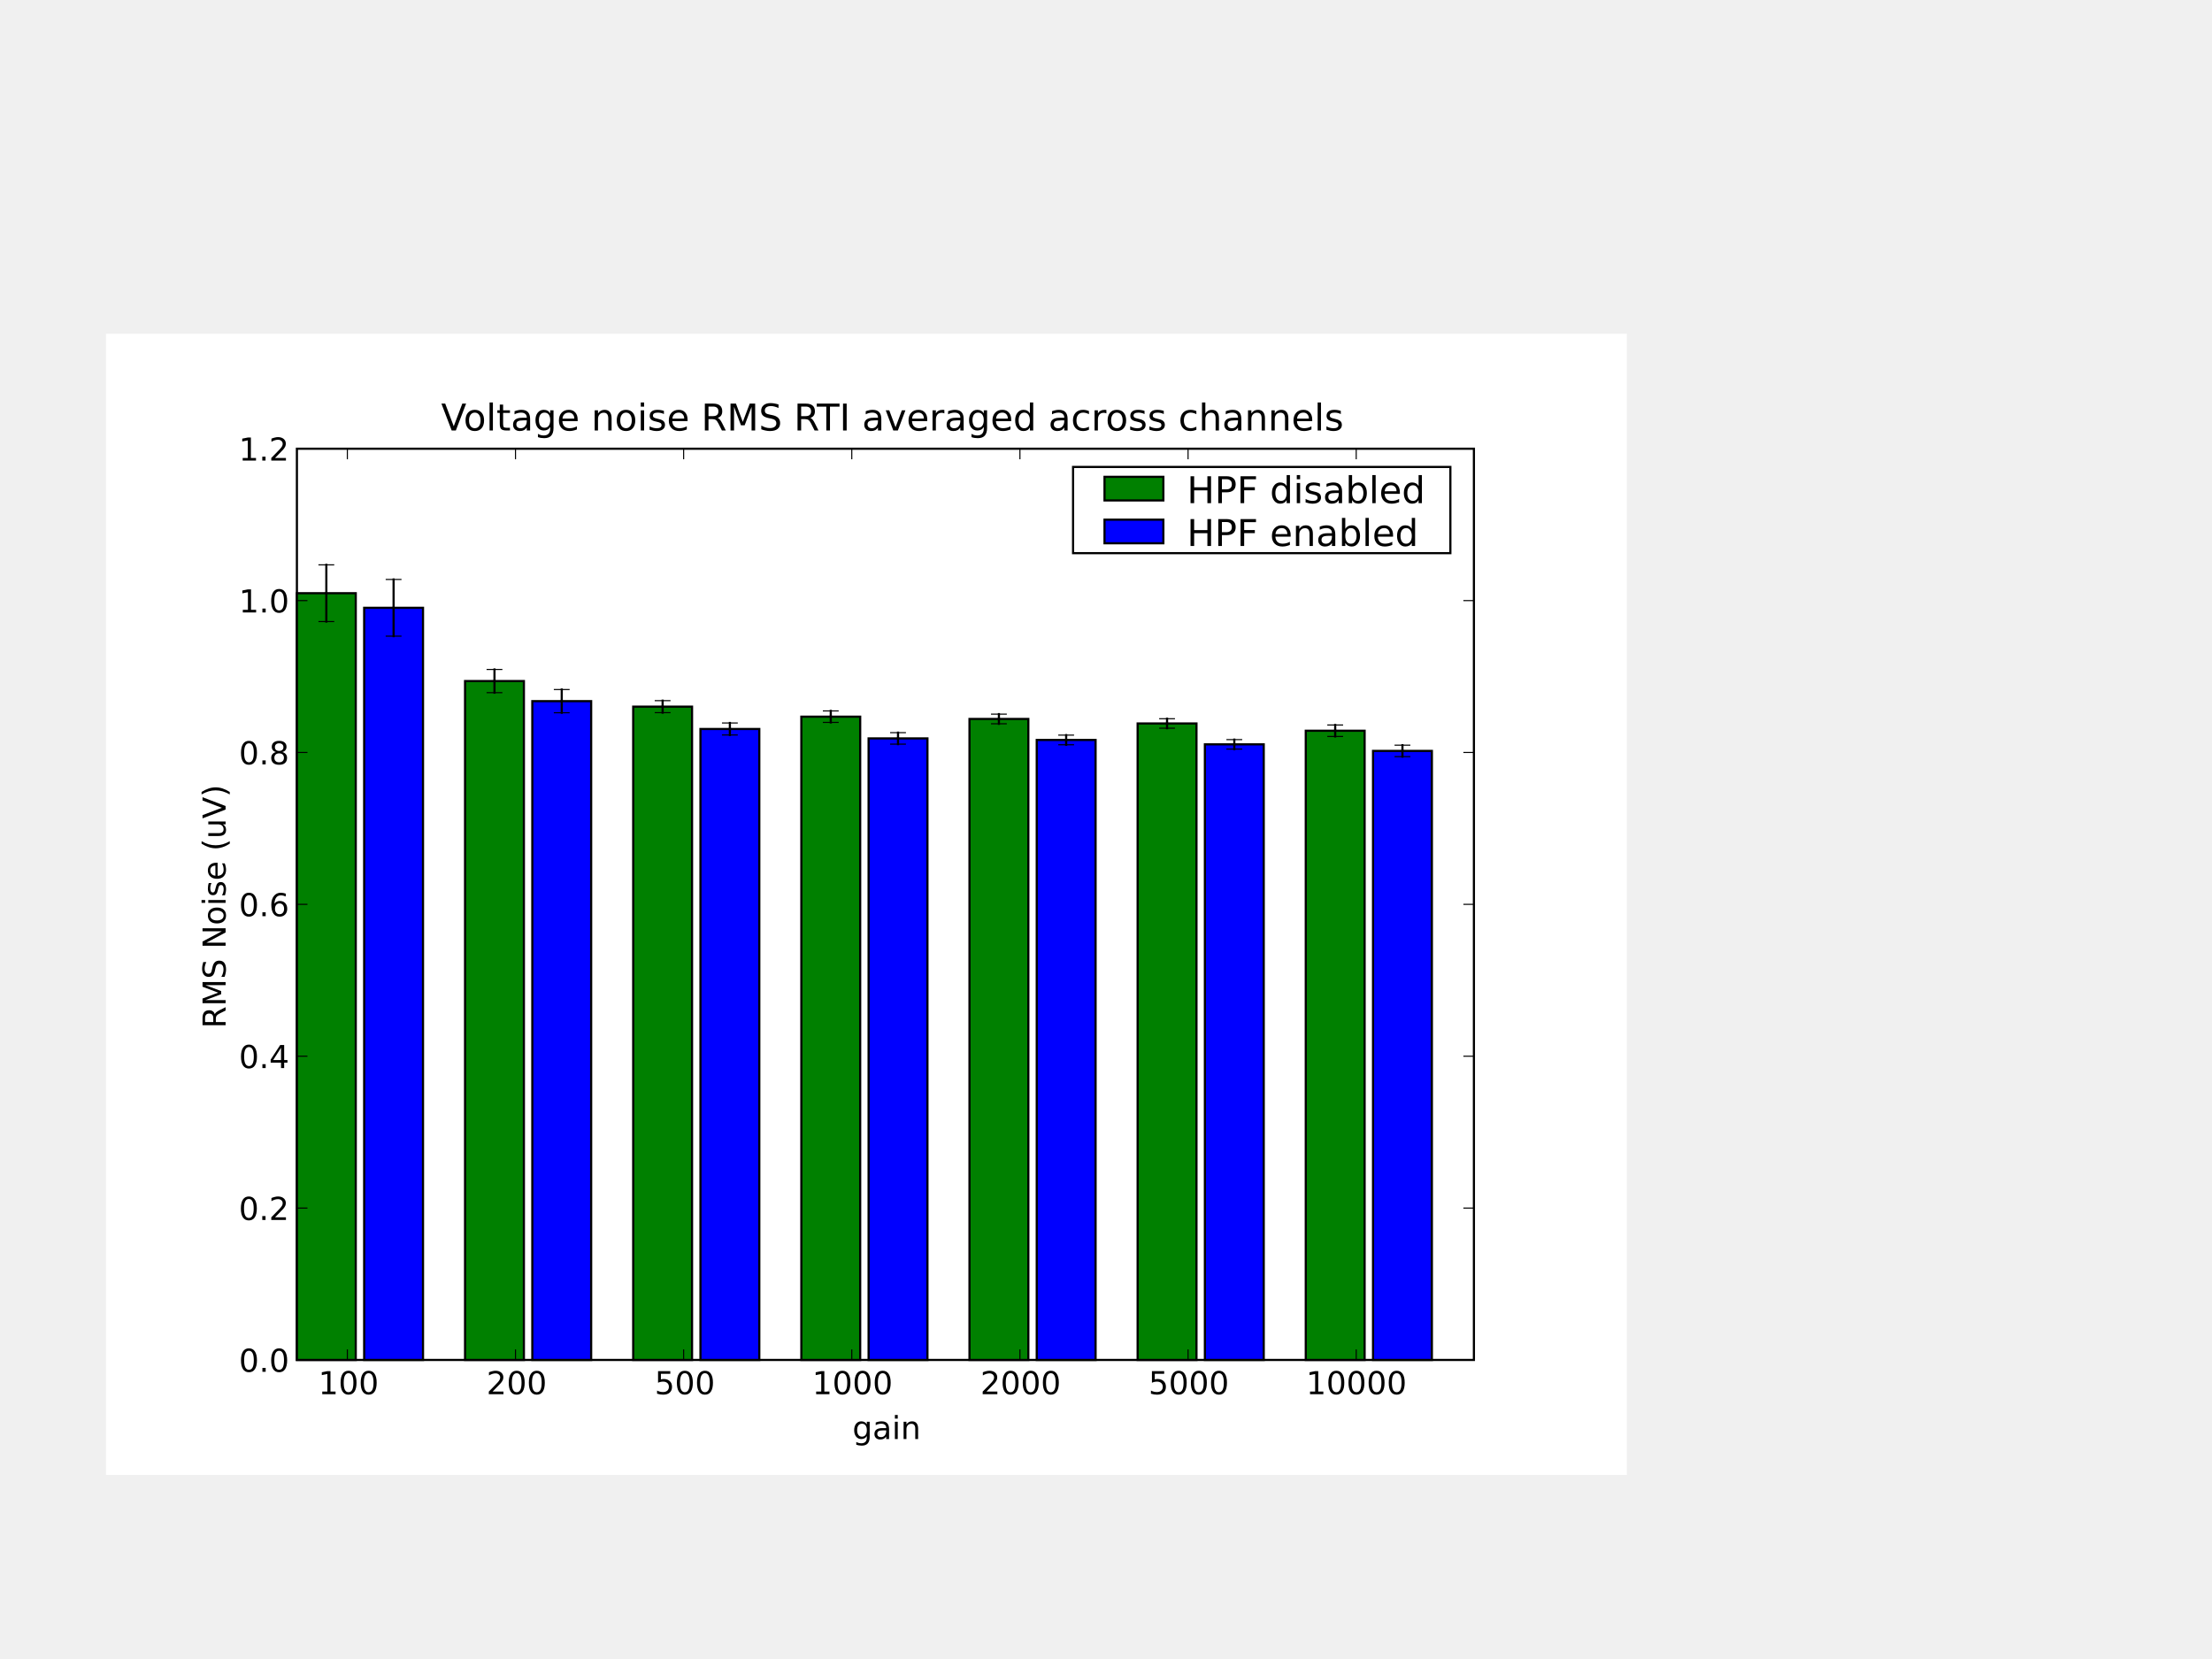
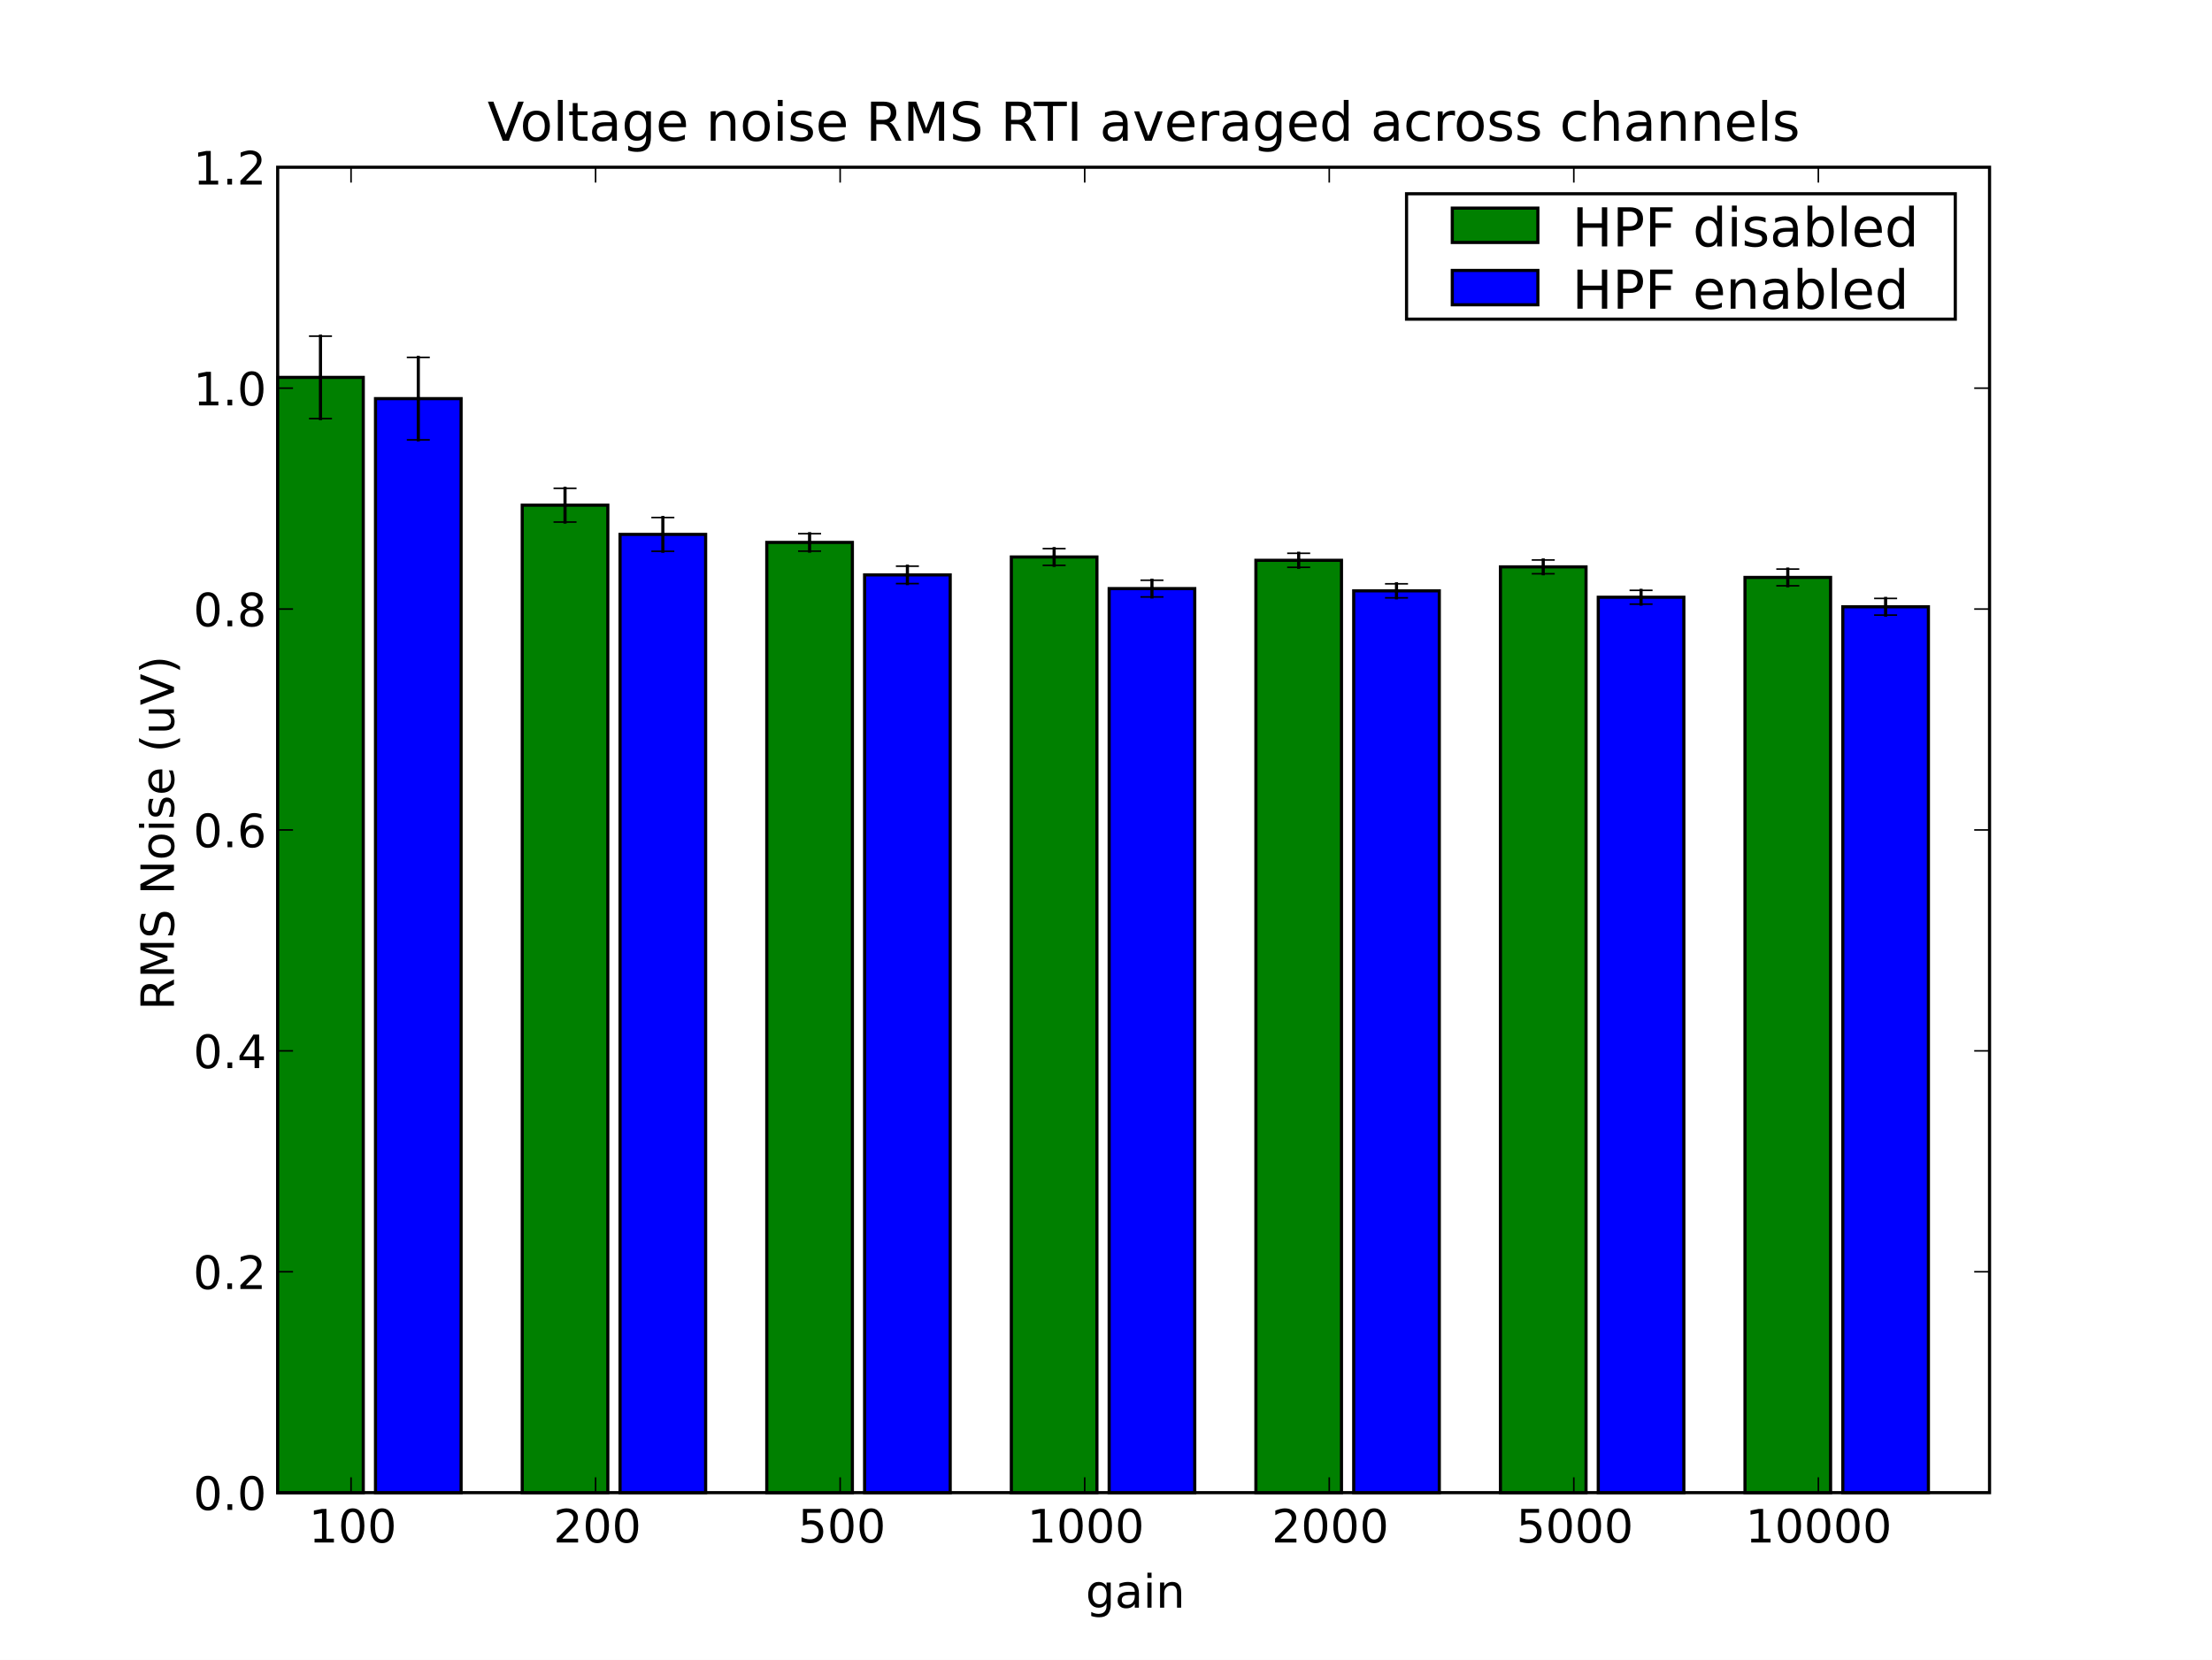
- <svg xmlns="http://www.w3.org/2000/svg" width="1024" height="768" id="svg2" version="1.0">
+ <svg xmlns="http://www.w3.org/2000/svg" width="704.059" height="528.294" id="svg2" version="1.0">
  <defs id="defs4">
    </defs>
-   <g id="layer2" style="display:inline" />
-   <g id="layer1" style="display:inline">
+   <g id="layer2" style="display:inline" transform="translate(-49.06609,-154.4976)" />
+   <g id="layer1" style="display:inline" transform="translate(-49.06609,-154.4976)">
    <g id="g2892">
-       <path style="font-size:200px;font-style:normal;font-variant:normal;font-weight:bold;font-stretch:normal;text-align:start;line-height:125%;writing-mode:lr-tb;text-anchor:start;opacity:0.091;fill:white;fill-opacity:1;stroke:none;stroke-width:1px;stroke-linecap:butt;stroke-linejoin:miter;stroke-opacity:1;font-family:Bitstream Vera Sans" d="" id="text2944" />
+       <path style="font-size:200px;font-style:normal;font-variant:normal;font-weight:bold;font-stretch:normal;text-align:start;line-height:125%;writing-mode:lr-tb;text-anchor:start;opacity:0.091;fill:#ffffff;fill-opacity:1;stroke:none;font-family:Bitstream Vera Sans" d="" id="text2944" />
    </g>
    <g id="figure1" transform="matrix(1.220588,0,0,1.220588,49.56609,154.9976)">
-       <polygon id="polygon1888" points="0,432 0,0 576,0 576,432 0,432 " style="opacity:1;fill:white;stroke:white;stroke-width:0.819;stroke-linecap:square;stroke-linejoin:miter" />
+       <polygon id="polygon1888" points="576,432 0,432 0,432 0,0 576,0 " style="fill:#ffffff;stroke:#ffffff;stroke-width:0.819;stroke-linecap:square;stroke-linejoin:miter" />
      <g id="axes1">
-         <polygon id="polygon1891" points="72,388.8 72,43.2 518.4,43.2 518.4,388.8 72,388.8 " style="opacity:1;fill:white;stroke:black;stroke-width:0.819;stroke-linecap:square;stroke-linejoin:miter" />
+         <polygon id="polygon1891" points="518.4,388.8 72,388.8 72,388.8 72,43.2 518.4,43.2 " style="fill:#ffffff;stroke:#000000;stroke-width:0.819;stroke-linecap:square;stroke-linejoin:miter" />
        <defs id="defs1893">
          <clipPath id="789695421804425603">
-             <rect id="rect1896" style="fill:none;stroke:gray" height="345.6" width="446.4" y="43.2" x="72" />
+             <rect id="rect1896" style="fill:none;stroke:#808080" height="345.6" width="446.4" y="43.2" x="72" />
          </clipPath>
        </defs>
-         <polygon id="polygon1898" points="72,388.8 72,97.995 94.32,97.995 94.32,388.8 72,388.8 " style="opacity:1;fill:green;stroke:black;stroke-width:0.819;stroke-linecap:square;stroke-linejoin:miter" />
-         <polygon id="polygon1900" points="135.771,388.8 135.771,131.316 158.091,131.316 158.091,388.8 135.771,388.8 " style="opacity:1;fill:green;stroke:black;stroke-width:0.819;stroke-linecap:square;stroke-linejoin:miter" />
-         <polygon id="polygon1902" points="199.543,388.8 199.543,141.024 221.863,141.024 221.863,388.8 199.543,388.8 " style="opacity:1;fill:green;stroke:black;stroke-width:0.819;stroke-linecap:square;stroke-linejoin:miter" />
-         <polygon id="polygon1904" points="263.314,388.8 263.314,144.822 285.634,144.822 285.634,388.8 263.314,388.8 " style="opacity:1;fill:green;stroke:black;stroke-width:0.819;stroke-linecap:square;stroke-linejoin:miter" />
-         <polygon id="polygon1906" points="327.086,388.8 327.086,145.689 349.406,145.689 349.406,388.8 327.086,388.8 " style="opacity:1;fill:green;stroke:black;stroke-width:0.819;stroke-linecap:square;stroke-linejoin:miter" />
-         <polygon id="polygon1908" points="390.857,388.8 390.857,147.401 413.177,147.401 413.177,388.8 390.857,388.8 " style="opacity:1;fill:green;stroke:black;stroke-width:0.819;stroke-linecap:square;stroke-linejoin:miter" />
-         <polygon id="polygon1910" points="454.629,388.8 454.629,150.156 476.949,150.156 476.949,388.8 454.629,388.8 " style="opacity:1;fill:green;stroke:black;stroke-width:0.819;stroke-linecap:square;stroke-linejoin:miter" />
-         <polygon id="polygon1912" points="97.509,388.8 97.509,103.532 119.829,103.532 119.829,388.8 97.509,388.8 " style="opacity:1;fill:blue;stroke:black;stroke-width:0.819;stroke-linecap:square;stroke-linejoin:miter" />
-         <polygon id="polygon1914" points="161.28,388.8 161.28,138.933 183.6,138.933 183.6,388.8 161.28,388.8 " style="opacity:1;fill:blue;stroke:black;stroke-width:0.819;stroke-linecap:square;stroke-linejoin:miter" />
-         <polygon id="polygon1916" points="225.051,388.8 225.051,149.493 247.371,149.493 247.371,388.8 225.051,388.8 " style="opacity:1;fill:blue;stroke:black;stroke-width:0.819;stroke-linecap:square;stroke-linejoin:miter" />
-         <polygon id="polygon1918" points="288.823,388.8 288.823,153.064 311.143,153.064 311.143,388.8 288.823,388.8 " style="opacity:1;fill:blue;stroke:black;stroke-width:0.819;stroke-linecap:square;stroke-linejoin:miter" />
-         <polygon id="polygon1920" points="352.594,388.8 352.594,153.651 374.914,153.651 374.914,388.8 352.594,388.8 " style="opacity:1;fill:blue;stroke:black;stroke-width:0.819;stroke-linecap:square;stroke-linejoin:miter" />
-         <polygon id="polygon1922" points="416.366,388.8 416.366,155.321 438.686,155.321 438.686,388.8 416.366,388.8 " style="opacity:1;fill:blue;stroke:black;stroke-width:0.819;stroke-linecap:square;stroke-linejoin:miter" />
-         <polygon id="polygon1924" points="480.137,388.8 480.137,157.806 502.457,157.806 502.457,388.8 480.137,388.8 " style="opacity:1;fill:blue;stroke:black;stroke-width:0.819;stroke-linecap:square;stroke-linejoin:miter" />
-         <path id="path1926" d="M 83.16,97.995 L 83.16,87.244" style="opacity:1;fill:none;stroke:black;stroke-width:0.819;stroke-linecap:square;stroke-linejoin:miter" />
-         <path id="path1928" d="M 146.931,131.316 L 146.931,126.916" style="opacity:1;fill:none;stroke:black;stroke-width:0.819;stroke-linecap:square;stroke-linejoin:miter" />
-         <path id="path1930" d="M 210.703,141.024 L 210.703,138.749" style="opacity:1;fill:none;stroke:black;stroke-width:0.819;stroke-linecap:square;stroke-linejoin:miter" />
-         <path id="path1932" d="M 274.474,144.822 L 274.474,142.644" style="opacity:1;fill:none;stroke:black;stroke-width:0.819;stroke-linecap:square;stroke-linejoin:miter" />
-         <path id="path1934" d="M 338.246,145.689 L 338.246,143.86" style="opacity:1;fill:none;stroke:black;stroke-width:0.819;stroke-linecap:square;stroke-linejoin:miter" />
-         <path id="path1936" d="M 402.017,147.401 L 402.017,145.605" style="opacity:1;fill:none;stroke:black;stroke-width:0.819;stroke-linecap:square;stroke-linejoin:miter" />
-         <path id="path1938" d="M 465.789,150.156 L 465.789,147.981" style="opacity:1;fill:none;stroke:black;stroke-width:0.819;stroke-linecap:square;stroke-linejoin:miter" />
-         <path id="path1940" d="M 83.16,97.995 L 83.16,108.747" style="opacity:1;fill:none;stroke:black;stroke-width:0.819;stroke-linecap:square;stroke-linejoin:miter" />
-         <path id="path1942" d="M 146.931,131.316 L 146.931,135.716" style="opacity:1;fill:none;stroke:black;stroke-width:0.819;stroke-linecap:square;stroke-linejoin:miter" />
-         <path id="path1944" d="M 210.703,141.024 L 210.703,143.299" style="opacity:1;fill:none;stroke:black;stroke-width:0.819;stroke-linecap:square;stroke-linejoin:miter" />
-         <path id="path1946" d="M 274.474,144.822 L 274.474,147.001" style="opacity:1;fill:none;stroke:black;stroke-width:0.819;stroke-linecap:square;stroke-linejoin:miter" />
-         <path id="path1948" d="M 338.246,145.689 L 338.246,147.519" style="opacity:1;fill:none;stroke:black;stroke-width:0.819;stroke-linecap:square;stroke-linejoin:miter" />
-         <path id="path1950" d="M 402.017,147.401 L 402.017,149.198" style="opacity:1;fill:none;stroke:black;stroke-width:0.819;stroke-linecap:square;stroke-linejoin:miter" />
-         <path id="path1952" d="M 465.789,150.156 L 465.789,152.33" style="opacity:1;fill:none;stroke:black;stroke-width:0.819;stroke-linecap:square;stroke-linejoin:miter" />
-         <path id="path1954" d="M 80.16,108.747 L 86.16,108.747" style="opacity:1;fill:none;stroke:black;stroke-width:0.41;stroke-linecap:butt;stroke-linejoin:miter" />
-         <path id="path1956" d="M 143.931,135.716 L 149.931,135.716" style="opacity:1;fill:none;stroke:black;stroke-width:0.41;stroke-linecap:butt;stroke-linejoin:miter" />
-         <path id="path1958" d="M 207.703,143.299 L 213.703,143.299" style="opacity:1;fill:none;stroke:black;stroke-width:0.41;stroke-linecap:butt;stroke-linejoin:miter" />
-         <path id="path1960" d="M 271.474,147.001 L 277.474,147.001" style="opacity:1;fill:none;stroke:black;stroke-width:0.41;stroke-linecap:butt;stroke-linejoin:miter" />
-         <path id="path1962" d="M 335.246,147.519 L 341.246,147.519" style="opacity:1;fill:none;stroke:black;stroke-width:0.41;stroke-linecap:butt;stroke-linejoin:miter" />
-         <path id="path1964" d="M 399.017,149.198 L 405.017,149.198" style="opacity:1;fill:none;stroke:black;stroke-width:0.41;stroke-linecap:butt;stroke-linejoin:miter" />
-         <path id="path1966" d="M 462.789,152.33 L 468.789,152.33" style="opacity:1;fill:none;stroke:black;stroke-width:0.41;stroke-linecap:butt;stroke-linejoin:miter" />
-         <path id="path1968" d="M 80.16,87.244 L 86.16,87.244" style="opacity:1;fill:none;stroke:black;stroke-width:0.41;stroke-linecap:butt;stroke-linejoin:miter" />
-         <path id="path1970" d="M 143.931,126.916 L 149.931,126.916" style="opacity:1;fill:none;stroke:black;stroke-width:0.41;stroke-linecap:butt;stroke-linejoin:miter" />
-         <path id="path1972" d="M 207.703,138.749 L 213.703,138.749" style="opacity:1;fill:none;stroke:black;stroke-width:0.41;stroke-linecap:butt;stroke-linejoin:miter" />
-         <path id="path1974" d="M 271.474,142.644 L 277.474,142.644" style="opacity:1;fill:none;stroke:black;stroke-width:0.41;stroke-linecap:butt;stroke-linejoin:miter" />
-         <path id="path1976" d="M 335.246,143.86 L 341.246,143.86" style="opacity:1;fill:none;stroke:black;stroke-width:0.41;stroke-linecap:butt;stroke-linejoin:miter" />
-         <path id="path1978" d="M 399.017,145.605 L 405.017,145.605" style="opacity:1;fill:none;stroke:black;stroke-width:0.41;stroke-linecap:butt;stroke-linejoin:miter" />
-         <path id="path1980" d="M 462.789,147.981 L 468.789,147.981" style="opacity:1;fill:none;stroke:black;stroke-width:0.41;stroke-linecap:butt;stroke-linejoin:miter" />
-         <path id="path1982" d="M 108.669,103.532 L 108.669,92.781" style="opacity:1;fill:none;stroke:black;stroke-width:0.819;stroke-linecap:square;stroke-linejoin:miter" />
-         <path id="path1984" d="M 172.44,138.933 L 172.44,134.533" style="opacity:1;fill:none;stroke:black;stroke-width:0.819;stroke-linecap:square;stroke-linejoin:miter" />
-         <path id="path1986" d="M 236.211,149.493 L 236.211,147.218" style="opacity:1;fill:none;stroke:black;stroke-width:0.819;stroke-linecap:square;stroke-linejoin:miter" />
-         <path id="path1988" d="M 299.983,153.064 L 299.983,150.886" style="opacity:1;fill:none;stroke:black;stroke-width:0.819;stroke-linecap:square;stroke-linejoin:miter" />
-         <path id="path1990" d="M 363.754,153.651 L 363.754,151.821" style="opacity:1;fill:none;stroke:black;stroke-width:0.819;stroke-linecap:square;stroke-linejoin:miter" />
-         <path id="path1992" d="M 427.526,155.321 L 427.526,153.524" style="opacity:1;fill:none;stroke:black;stroke-width:0.819;stroke-linecap:square;stroke-linejoin:miter" />
-         <path id="path1994" d="M 491.297,157.806 L 491.297,155.631" style="opacity:1;fill:none;stroke:black;stroke-width:0.819;stroke-linecap:square;stroke-linejoin:miter" />
-         <path id="path1996" d="M 108.669,103.532 L 108.669,114.283" style="opacity:1;fill:none;stroke:black;stroke-width:0.819;stroke-linecap:square;stroke-linejoin:miter" />
-         <path id="path1998" d="M 172.44,138.933 L 172.44,143.333" style="opacity:1;fill:none;stroke:black;stroke-width:0.819;stroke-linecap:square;stroke-linejoin:miter" />
-         <path id="path2000" d="M 236.211,149.493 L 236.211,151.769" style="opacity:1;fill:none;stroke:black;stroke-width:0.819;stroke-linecap:square;stroke-linejoin:miter" />
-         <path id="path2002" d="M 299.983,153.064 L 299.983,155.243" style="opacity:1;fill:none;stroke:black;stroke-width:0.819;stroke-linecap:square;stroke-linejoin:miter" />
-         <path id="path2004" d="M 363.754,153.651 L 363.754,155.48" style="opacity:1;fill:none;stroke:black;stroke-width:0.819;stroke-linecap:square;stroke-linejoin:miter" />
-         <path id="path2006" d="M 427.526,155.321 L 427.526,157.117" style="opacity:1;fill:none;stroke:black;stroke-width:0.819;stroke-linecap:square;stroke-linejoin:miter" />
-         <path id="path2008" d="M 491.297,157.806 L 491.297,159.981" style="opacity:1;fill:none;stroke:black;stroke-width:0.819;stroke-linecap:square;stroke-linejoin:miter" />
-         <path id="path2010" d="M 105.669,114.283 L 111.669,114.283" style="opacity:1;fill:none;stroke:black;stroke-width:0.41;stroke-linecap:butt;stroke-linejoin:miter" />
-         <path id="path2012" d="M 169.44,143.333 L 175.44,143.333" style="opacity:1;fill:none;stroke:black;stroke-width:0.41;stroke-linecap:butt;stroke-linejoin:miter" />
-         <path id="path2014" d="M 233.211,151.769 L 239.211,151.769" style="opacity:1;fill:none;stroke:black;stroke-width:0.41;stroke-linecap:butt;stroke-linejoin:miter" />
-         <path id="path2016" d="M 296.983,155.243 L 302.983,155.243" style="opacity:1;fill:none;stroke:black;stroke-width:0.41;stroke-linecap:butt;stroke-linejoin:miter" />
-         <path id="path2018" d="M 360.754,155.48 L 366.754,155.48" style="opacity:1;fill:none;stroke:black;stroke-width:0.41;stroke-linecap:butt;stroke-linejoin:miter" />
-         <path id="path2020" d="M 424.526,157.117 L 430.526,157.117" style="opacity:1;fill:none;stroke:black;stroke-width:0.41;stroke-linecap:butt;stroke-linejoin:miter" />
-         <path id="path2022" d="M 488.297,159.981 L 494.297,159.981" style="opacity:1;fill:none;stroke:black;stroke-width:0.41;stroke-linecap:butt;stroke-linejoin:miter" />
-         <path id="path2024" d="M 105.669,92.781 L 111.669,92.781" style="opacity:1;fill:none;stroke:black;stroke-width:0.41;stroke-linecap:butt;stroke-linejoin:miter" />
-         <path id="path2026" d="M 169.44,134.533 L 175.44,134.533" style="opacity:1;fill:none;stroke:black;stroke-width:0.41;stroke-linecap:butt;stroke-linejoin:miter" />
-         <path id="path2028" d="M 233.211,147.218 L 239.211,147.218" style="opacity:1;fill:none;stroke:black;stroke-width:0.41;stroke-linecap:butt;stroke-linejoin:miter" />
-         <path id="path2030" d="M 296.983,150.886 L 302.983,150.886" style="opacity:1;fill:none;stroke:black;stroke-width:0.41;stroke-linecap:butt;stroke-linejoin:miter" />
-         <path id="path2032" d="M 360.754,151.821 L 366.754,151.821" style="opacity:1;fill:none;stroke:black;stroke-width:0.41;stroke-linecap:butt;stroke-linejoin:miter" />
-         <path id="path2034" d="M 424.526,153.524 L 430.526,153.524" style="opacity:1;fill:none;stroke:black;stroke-width:0.41;stroke-linecap:butt;stroke-linejoin:miter" />
-         <path id="path2036" d="M 488.297,155.631 L 494.297,155.631" style="opacity:1;fill:none;stroke:black;stroke-width:0.41;stroke-linecap:butt;stroke-linejoin:miter" />
-         <text id="text2038" y="36.288" x="126.7" style="font-size:14px;fill:black;font-family:Bitstream Vera Sans">Voltage noise RMS RTI averaged across channels</text>
+         <polygon id="polygon1898" points="94.32,388.8 72,388.8 72,388.8 72,97.995 94.32,97.995 " style="fill:#008000;stroke:#000000;stroke-width:0.819;stroke-linecap:square;stroke-linejoin:miter" />
+         <polygon id="polygon1900" points="158.091,388.8 135.771,388.8 135.771,388.8 135.771,131.316 158.091,131.316 " style="fill:#008000;stroke:#000000;stroke-width:0.819;stroke-linecap:square;stroke-linejoin:miter" />
+         <polygon id="polygon1902" points="221.863,388.8 199.543,388.8 199.543,388.8 199.543,141.024 221.863,141.024 " style="fill:#008000;stroke:#000000;stroke-width:0.819;stroke-linecap:square;stroke-linejoin:miter" />
+         <polygon id="polygon1904" points="285.634,388.8 263.314,388.8 263.314,388.8 263.314,144.822 285.634,144.822 " style="fill:#008000;stroke:#000000;stroke-width:0.819;stroke-linecap:square;stroke-linejoin:miter" />
+         <polygon id="polygon1906" points="349.406,388.8 327.086,388.8 327.086,388.8 327.086,145.689 349.406,145.689 " style="fill:#008000;stroke:#000000;stroke-width:0.819;stroke-linecap:square;stroke-linejoin:miter" />
+         <polygon id="polygon1908" points="413.177,388.8 390.857,388.8 390.857,388.8 390.857,147.401 413.177,147.401 " style="fill:#008000;stroke:#000000;stroke-width:0.819;stroke-linecap:square;stroke-linejoin:miter" />
+         <polygon id="polygon1910" points="476.949,388.8 454.629,388.8 454.629,388.8 454.629,150.156 476.949,150.156 " style="fill:#008000;stroke:#000000;stroke-width:0.819;stroke-linecap:square;stroke-linejoin:miter" />
+         <polygon id="polygon1912" points="119.829,388.8 97.509,388.8 97.509,388.8 97.509,103.532 119.829,103.532 " style="fill:#0000ff;stroke:#000000;stroke-width:0.819;stroke-linecap:square;stroke-linejoin:miter" />
+         <polygon id="polygon1914" points="183.6,388.8 161.28,388.8 161.28,388.8 161.28,138.933 183.6,138.933 " style="fill:#0000ff;stroke:#000000;stroke-width:0.819;stroke-linecap:square;stroke-linejoin:miter" />
+         <polygon id="polygon1916" points="247.371,388.8 225.051,388.8 225.051,388.8 225.051,149.493 247.371,149.493 " style="fill:#0000ff;stroke:#000000;stroke-width:0.819;stroke-linecap:square;stroke-linejoin:miter" />
+         <polygon id="polygon1918" points="311.143,388.8 288.823,388.8 288.823,388.8 288.823,153.064 311.143,153.064 " style="fill:#0000ff;stroke:#000000;stroke-width:0.819;stroke-linecap:square;stroke-linejoin:miter" />
+         <polygon id="polygon1920" points="374.914,388.8 352.594,388.8 352.594,388.8 352.594,153.651 374.914,153.651 " style="fill:#0000ff;stroke:#000000;stroke-width:0.819;stroke-linecap:square;stroke-linejoin:miter" />
+         <polygon id="polygon1922" points="438.686,388.8 416.366,388.8 416.366,388.8 416.366,155.321 438.686,155.321 " style="fill:#0000ff;stroke:#000000;stroke-width:0.819;stroke-linecap:square;stroke-linejoin:miter" />
+         <polygon id="polygon1924" points="502.457,388.8 480.137,388.8 480.137,388.8 480.137,157.806 502.457,157.806 " style="fill:#0000ff;stroke:#000000;stroke-width:0.819;stroke-linecap:square;stroke-linejoin:miter" />
+         <path id="path1926" d="m 83.16,97.995 0,-10.751" style="fill:none;stroke:#000000;stroke-width:0.819;stroke-linecap:square;stroke-linejoin:miter" />
+         <path id="path1928" d="m 146.931,131.316 0,-4.4" style="fill:none;stroke:#000000;stroke-width:0.819;stroke-linecap:square;stroke-linejoin:miter" />
+         <path id="path1930" d="m 210.703,141.024 0,-2.275" style="fill:none;stroke:#000000;stroke-width:0.819;stroke-linecap:square;stroke-linejoin:miter" />
+         <path id="path1932" d="m 274.474,144.822 0,-2.179" style="fill:none;stroke:#000000;stroke-width:0.819;stroke-linecap:square;stroke-linejoin:miter" />
+         <path id="path1934" d="m 338.246,145.689 0,-1.83" style="fill:none;stroke:#000000;stroke-width:0.819;stroke-linecap:square;stroke-linejoin:miter" />
+         <path id="path1936" d="m 402.017,147.401 0,-1.796" style="fill:none;stroke:#000000;stroke-width:0.819;stroke-linecap:square;stroke-linejoin:miter" />
+         <path id="path1938" d="m 465.789,150.156 0,-2.175" style="fill:none;stroke:#000000;stroke-width:0.819;stroke-linecap:square;stroke-linejoin:miter" />
+         <path id="path1940" d="m 83.16,97.995 0,10.751" style="fill:none;stroke:#000000;stroke-width:0.819;stroke-linecap:square;stroke-linejoin:miter" />
+         <path id="path1942" d="m 146.931,131.316 0,4.4" style="fill:none;stroke:#000000;stroke-width:0.819;stroke-linecap:square;stroke-linejoin:miter" />
+         <path id="path1944" d="m 210.703,141.024 0,2.275" style="fill:none;stroke:#000000;stroke-width:0.819;stroke-linecap:square;stroke-linejoin:miter" />
+         <path id="path1946" d="m 274.474,144.822 0,2.179" style="fill:none;stroke:#000000;stroke-width:0.819;stroke-linecap:square;stroke-linejoin:miter" />
+         <path id="path1948" d="m 338.246,145.689 0,1.83" style="fill:none;stroke:#000000;stroke-width:0.819;stroke-linecap:square;stroke-linejoin:miter" />
+         <path id="path1950" d="m 402.017,147.401 0,1.796" style="fill:none;stroke:#000000;stroke-width:0.819;stroke-linecap:square;stroke-linejoin:miter" />
+         <path id="path1952" d="m 465.789,150.156 0,2.175" style="fill:none;stroke:#000000;stroke-width:0.819;stroke-linecap:square;stroke-linejoin:miter" />
+         <path id="path1954" d="m 80.16,108.747 6,0" style="fill:none;stroke:#000000;stroke-width:0.41;stroke-linecap:butt;stroke-linejoin:miter" />
+         <path id="path1956" d="m 143.931,135.716 6,0" style="fill:none;stroke:#000000;stroke-width:0.41;stroke-linecap:butt;stroke-linejoin:miter" />
+         <path id="path1958" d="m 207.703,143.299 6,0" style="fill:none;stroke:#000000;stroke-width:0.41;stroke-linecap:butt;stroke-linejoin:miter" />
+         <path id="path1960" d="m 271.474,147.001 6,0" style="fill:none;stroke:#000000;stroke-width:0.41;stroke-linecap:butt;stroke-linejoin:miter" />
+         <path id="path1962" d="m 335.246,147.519 6,0" style="fill:none;stroke:#000000;stroke-width:0.41;stroke-linecap:butt;stroke-linejoin:miter" />
+         <path id="path1964" d="m 399.017,149.198 6,0" style="fill:none;stroke:#000000;stroke-width:0.41;stroke-linecap:butt;stroke-linejoin:miter" />
+         <path id="path1966" d="m 462.789,152.33 6,0" style="fill:none;stroke:#000000;stroke-width:0.41;stroke-linecap:butt;stroke-linejoin:miter" />
+         <path id="path1968" d="m 80.16,87.244 6,0" style="fill:none;stroke:#000000;stroke-width:0.41;stroke-linecap:butt;stroke-linejoin:miter" />
+         <path id="path1970" d="m 143.931,126.916 6,0" style="fill:none;stroke:#000000;stroke-width:0.41;stroke-linecap:butt;stroke-linejoin:miter" />
+         <path id="path1972" d="m 207.703,138.749 6,0" style="fill:none;stroke:#000000;stroke-width:0.41;stroke-linecap:butt;stroke-linejoin:miter" />
+         <path id="path1974" d="m 271.474,142.644 6,0" style="fill:none;stroke:#000000;stroke-width:0.41;stroke-linecap:butt;stroke-linejoin:miter" />
+         <path id="path1976" d="m 335.246,143.86 6,0" style="fill:none;stroke:#000000;stroke-width:0.41;stroke-linecap:butt;stroke-linejoin:miter" />
+         <path id="path1978" d="m 399.017,145.605 6,0" style="fill:none;stroke:#000000;stroke-width:0.41;stroke-linecap:butt;stroke-linejoin:miter" />
+         <path id="path1980" d="m 462.789,147.981 6,0" style="fill:none;stroke:#000000;stroke-width:0.41;stroke-linecap:butt;stroke-linejoin:miter" />
+         <path id="path1982" d="m 108.669,103.532 0,-10.751" style="fill:none;stroke:#000000;stroke-width:0.819;stroke-linecap:square;stroke-linejoin:miter" />
+         <path id="path1984" d="m 172.44,138.933 0,-4.4" style="fill:none;stroke:#000000;stroke-width:0.819;stroke-linecap:square;stroke-linejoin:miter" />
+         <path id="path1986" d="m 236.211,149.493 0,-2.275" style="fill:none;stroke:#000000;stroke-width:0.819;stroke-linecap:square;stroke-linejoin:miter" />
+         <path id="path1988" d="m 299.983,153.064 0,-2.179" style="fill:none;stroke:#000000;stroke-width:0.819;stroke-linecap:square;stroke-linejoin:miter" />
+         <path id="path1990" d="m 363.754,153.651 0,-1.83" style="fill:none;stroke:#000000;stroke-width:0.819;stroke-linecap:square;stroke-linejoin:miter" />
+         <path id="path1992" d="m 427.526,155.321 0,-1.796" style="fill:none;stroke:#000000;stroke-width:0.819;stroke-linecap:square;stroke-linejoin:miter" />
+         <path id="path1994" d="m 491.297,157.806 0,-2.175" style="fill:none;stroke:#000000;stroke-width:0.819;stroke-linecap:square;stroke-linejoin:miter" />
+         <path id="path1996" d="m 108.669,103.532 0,10.751" style="fill:none;stroke:#000000;stroke-width:0.819;stroke-linecap:square;stroke-linejoin:miter" />
+         <path id="path1998" d="m 172.44,138.933 0,4.4" style="fill:none;stroke:#000000;stroke-width:0.819;stroke-linecap:square;stroke-linejoin:miter" />
+         <path id="path2000" d="m 236.211,149.493 0,2.275" style="fill:none;stroke:#000000;stroke-width:0.819;stroke-linecap:square;stroke-linejoin:miter" />
+         <path id="path2002" d="m 299.983,153.064 0,2.179" style="fill:none;stroke:#000000;stroke-width:0.819;stroke-linecap:square;stroke-linejoin:miter" />
+         <path id="path2004" d="m 363.754,153.651 0,1.83" style="fill:none;stroke:#000000;stroke-width:0.819;stroke-linecap:square;stroke-linejoin:miter" />
+         <path id="path2006" d="m 427.526,155.321 0,1.796" style="fill:none;stroke:#000000;stroke-width:0.819;stroke-linecap:square;stroke-linejoin:miter" />
+         <path id="path2008" d="m 491.297,157.806 0,2.175" style="fill:none;stroke:#000000;stroke-width:0.819;stroke-linecap:square;stroke-linejoin:miter" />
+         <path id="path2010" d="m 105.669,114.283 6,0" style="fill:none;stroke:#000000;stroke-width:0.41;stroke-linecap:butt;stroke-linejoin:miter" />
+         <path id="path2012" d="m 169.44,143.333 6,0" style="fill:none;stroke:#000000;stroke-width:0.41;stroke-linecap:butt;stroke-linejoin:miter" />
+         <path id="path2014" d="m 233.211,151.769 6,0" style="fill:none;stroke:#000000;stroke-width:0.41;stroke-linecap:butt;stroke-linejoin:miter" />
+         <path id="path2016" d="m 296.983,155.243 6,0" style="fill:none;stroke:#000000;stroke-width:0.41;stroke-linecap:butt;stroke-linejoin:miter" />
+         <path id="path2018" d="m 360.754,155.48 6,0" style="fill:none;stroke:#000000;stroke-width:0.41;stroke-linecap:butt;stroke-linejoin:miter" />
+         <path id="path2020" d="m 424.526,157.117 6,0" style="fill:none;stroke:#000000;stroke-width:0.41;stroke-linecap:butt;stroke-linejoin:miter" />
+         <path id="path2022" d="m 488.297,159.981 6,0" style="fill:none;stroke:#000000;stroke-width:0.41;stroke-linecap:butt;stroke-linejoin:miter" />
+         <path id="path2024" d="m 105.669,92.781 6,0" style="fill:none;stroke:#000000;stroke-width:0.41;stroke-linecap:butt;stroke-linejoin:miter" />
+         <path id="path2026" d="m 169.44,134.533 6,0" style="fill:none;stroke:#000000;stroke-width:0.41;stroke-linecap:butt;stroke-linejoin:miter" />
+         <path id="path2028" d="m 233.211,147.218 6,0" style="fill:none;stroke:#000000;stroke-width:0.41;stroke-linecap:butt;stroke-linejoin:miter" />
+         <path id="path2030" d="m 296.983,150.886 6,0" style="fill:none;stroke:#000000;stroke-width:0.41;stroke-linecap:butt;stroke-linejoin:miter" />
+         <path id="path2032" d="m 360.754,151.821 6,0" style="fill:none;stroke:#000000;stroke-width:0.41;stroke-linecap:butt;stroke-linejoin:miter" />
+         <path id="path2034" d="m 424.526,153.524 6,0" style="fill:none;stroke:#000000;stroke-width:0.41;stroke-linecap:butt;stroke-linejoin:miter" />
+         <path id="path2036" d="m 488.297,155.631 6,0" style="fill:none;stroke:#000000;stroke-width:0.41;stroke-linecap:butt;stroke-linejoin:miter" />
+         <text id="text2038" y="36.288" x="126.7" style="font-size:14px;fill:#000000;font-family:Bitstream Vera Sans">Voltage noise RMS RTI averaged across channels</text>
        <g id="matplotlib.axis1">
          <g id="xtick1">
-             <path id="path2042" d="M 91.131,388.8 L 91.131,384.8" style="opacity:1;fill:none;stroke:black;stroke-width:0.41;stroke-linecap:butt;stroke-linejoin:miter" />
-             <path id="path2044" d="M 91.131,47.2 L 91.131,43.2" style="opacity:1;fill:none;stroke:black;stroke-width:0.41;stroke-linecap:butt;stroke-linejoin:miter" />
-             <text id="text2046" y="401.8" x="80.131" style="font-size:12px;fill:black;font-family:Bitstream Vera Sans">100</text>
+             <path id="path2042" d="m 91.131,388.8 0,-4" style="fill:none;stroke:#000000;stroke-width:0.41;stroke-linecap:butt;stroke-linejoin:miter" />
+             <path id="path2044" d="m 91.131,47.2 0,-4" style="fill:none;stroke:#000000;stroke-width:0.41;stroke-linecap:butt;stroke-linejoin:miter" />
+             <text id="text2046" y="401.8" x="80.131" style="font-size:12px;fill:#000000;font-family:Bitstream Vera Sans">100</text>
          </g>
          <g id="xtick2">
-             <path id="path2049" d="M 154.903,388.8 L 154.903,384.8" style="opacity:1;fill:none;stroke:black;stroke-width:0.41;stroke-linecap:butt;stroke-linejoin:miter" />
-             <path id="path2051" d="M 154.903,47.2 L 154.903,43.2" style="opacity:1;fill:none;stroke:black;stroke-width:0.41;stroke-linecap:butt;stroke-linejoin:miter" />
-             <text id="text2053" y="401.8" x="143.903" style="font-size:12px;fill:black;font-family:Bitstream Vera Sans">200</text>
+             <path id="path2049" d="m 154.903,388.8 0,-4" style="fill:none;stroke:#000000;stroke-width:0.41;stroke-linecap:butt;stroke-linejoin:miter" />
+             <path id="path2051" d="m 154.903,47.2 0,-4" style="fill:none;stroke:#000000;stroke-width:0.41;stroke-linecap:butt;stroke-linejoin:miter" />
+             <text id="text2053" y="401.8" x="143.903" style="font-size:12px;fill:#000000;font-family:Bitstream Vera Sans">200</text>
          </g>
          <g id="xtick3">
-             <path id="path2056" d="M 218.674,388.8 L 218.674,384.8" style="opacity:1;fill:none;stroke:black;stroke-width:0.41;stroke-linecap:butt;stroke-linejoin:miter" />
-             <path id="path2058" d="M 218.674,47.2 L 218.674,43.2" style="opacity:1;fill:none;stroke:black;stroke-width:0.41;stroke-linecap:butt;stroke-linejoin:miter" />
-             <text id="text2060" y="401.8" x="207.674" style="font-size:12px;fill:black;font-family:Bitstream Vera Sans">500</text>
+             <path id="path2056" d="m 218.674,388.8 0,-4" style="fill:none;stroke:#000000;stroke-width:0.41;stroke-linecap:butt;stroke-linejoin:miter" />
+             <path id="path2058" d="m 218.674,47.2 0,-4" style="fill:none;stroke:#000000;stroke-width:0.41;stroke-linecap:butt;stroke-linejoin:miter" />
+             <text id="text2060" y="401.8" x="207.674" style="font-size:12px;fill:#000000;font-family:Bitstream Vera Sans">500</text>
          </g>
          <g id="xtick4">
-             <path id="path2063" d="M 282.446,388.8 L 282.446,384.8" style="opacity:1;fill:none;stroke:black;stroke-width:0.41;stroke-linecap:butt;stroke-linejoin:miter" />
-             <path id="path2065" d="M 282.446,47.2 L 282.446,43.2" style="opacity:1;fill:none;stroke:black;stroke-width:0.41;stroke-linecap:butt;stroke-linejoin:miter" />
-             <text id="text2067" y="401.8" x="267.446" style="font-size:12px;fill:black;font-family:Bitstream Vera Sans">1000</text>
+             <path id="path2063" d="m 282.446,388.8 0,-4" style="fill:none;stroke:#000000;stroke-width:0.41;stroke-linecap:butt;stroke-linejoin:miter" />
+             <path id="path2065" d="m 282.446,47.2 0,-4" style="fill:none;stroke:#000000;stroke-width:0.41;stroke-linecap:butt;stroke-linejoin:miter" />
+             <text id="text2067" y="401.8" x="267.446" style="font-size:12px;fill:#000000;font-family:Bitstream Vera Sans">1000</text>
          </g>
          <g id="xtick5">
-             <path id="path2070" d="M 346.217,388.8 L 346.217,384.8" style="opacity:1;fill:none;stroke:black;stroke-width:0.41;stroke-linecap:butt;stroke-linejoin:miter" />
-             <path id="path2072" d="M 346.217,47.2 L 346.217,43.2" style="opacity:1;fill:none;stroke:black;stroke-width:0.41;stroke-linecap:butt;stroke-linejoin:miter" />
-             <text id="text2074" y="401.8" x="331.217" style="font-size:12px;fill:black;font-family:Bitstream Vera Sans">2000</text>
+             <path id="path2070" d="m 346.217,388.8 0,-4" style="fill:none;stroke:#000000;stroke-width:0.41;stroke-linecap:butt;stroke-linejoin:miter" />
+             <path id="path2072" d="m 346.217,47.2 0,-4" style="fill:none;stroke:#000000;stroke-width:0.41;stroke-linecap:butt;stroke-linejoin:miter" />
+             <text id="text2074" y="401.8" x="331.217" style="font-size:12px;fill:#000000;font-family:Bitstream Vera Sans">2000</text>
          </g>
          <g id="xtick6">
-             <path id="path2077" d="M 409.989,388.8 L 409.989,384.8" style="opacity:1;fill:none;stroke:black;stroke-width:0.41;stroke-linecap:butt;stroke-linejoin:miter" />
-             <path id="path2079" d="M 409.989,47.2 L 409.989,43.2" style="opacity:1;fill:none;stroke:black;stroke-width:0.41;stroke-linecap:butt;stroke-linejoin:miter" />
-             <text id="text2081" y="401.8" x="394.989" style="font-size:12px;fill:black;font-family:Bitstream Vera Sans">5000</text>
+             <path id="path2077" d="m 409.989,388.8 0,-4" style="fill:none;stroke:#000000;stroke-width:0.41;stroke-linecap:butt;stroke-linejoin:miter" />
+             <path id="path2079" d="m 409.989,47.2 0,-4" style="fill:none;stroke:#000000;stroke-width:0.41;stroke-linecap:butt;stroke-linejoin:miter" />
+             <text id="text2081" y="401.8" x="394.989" style="font-size:12px;fill:#000000;font-family:Bitstream Vera Sans">5000</text>
          </g>
          <g id="xtick7">
-             <path id="path2084" d="M 473.76,388.8 L 473.76,384.8" style="opacity:1;fill:none;stroke:black;stroke-width:0.41;stroke-linecap:butt;stroke-linejoin:miter" />
-             <path id="path2086" d="M 473.76,47.2 L 473.76,43.2" style="opacity:1;fill:none;stroke:black;stroke-width:0.41;stroke-linecap:butt;stroke-linejoin:miter" />
-             <text id="text2088" y="401.8" x="454.76" style="font-size:12px;fill:black;font-family:Bitstream Vera Sans">10000</text>
+             <path id="path2084" d="m 473.76,388.8 0,-4" style="fill:none;stroke:#000000;stroke-width:0.41;stroke-linecap:butt;stroke-linejoin:miter" />
+             <path id="path2086" d="m 473.76,47.2 0,-4" style="fill:none;stroke:#000000;stroke-width:0.41;stroke-linecap:butt;stroke-linejoin:miter" />
+             <text id="text2088" y="401.8" x="454.76" style="font-size:12px;fill:#000000;font-family:Bitstream Vera Sans">10000</text>
          </g>
-           <text id="text2090" y="418.8" x="282.7" style="font-size:12px;fill:black;font-family:Bitstream Vera Sans">gain</text>
+           <text id="text2090" y="418.8" x="282.7" style="font-size:12px;fill:#000000;font-family:Bitstream Vera Sans">gain</text>
        </g>
        <g id="matplotlib.axis2">
          <g id="ytick1">
-             <text id="text2094" y="393.3" x="50" style="font-size:12px;fill:black;font-family:Bitstream Vera Sans">0.0</text>
+             <text id="text2094" y="393.3" x="50" style="font-size:12px;fill:#000000;font-family:Bitstream Vera Sans">0.0</text>
          </g>
          <g id="ytick2">
-             <path id="path2097" d="M 72,331.2 L 76,331.2" style="opacity:1;fill:none;stroke:black;stroke-width:0.41;stroke-linecap:butt;stroke-linejoin:miter" />
-             <path id="path2099" d="M 514.4,331.2 L 518.4,331.2" style="opacity:1;fill:none;stroke:black;stroke-width:0.41;stroke-linecap:butt;stroke-linejoin:miter" />
-             <text id="text2101" y="335.7" x="49.953" style="font-size:12px;fill:black;font-family:Bitstream Vera Sans">0.2</text>
+             <path id="path2097" d="m 72,331.2 4,0" style="fill:none;stroke:#000000;stroke-width:0.41;stroke-linecap:butt;stroke-linejoin:miter" />
+             <path id="path2099" d="m 514.4,331.2 4,0" style="fill:none;stroke:#000000;stroke-width:0.41;stroke-linecap:butt;stroke-linejoin:miter" />
+             <text id="text2101" y="335.7" x="49.953" style="font-size:12px;fill:#000000;font-family:Bitstream Vera Sans">0.2</text>
          </g>
          <g id="ytick3">
-             <path id="path2104" d="M 72,273.6 L 76,273.6" style="opacity:1;fill:none;stroke:black;stroke-width:0.41;stroke-linecap:butt;stroke-linejoin:miter" />
-             <path id="path2106" d="M 514.4,273.6 L 518.4,273.6" style="opacity:1;fill:none;stroke:black;stroke-width:0.41;stroke-linecap:butt;stroke-linejoin:miter" />
-             <text id="text2108" y="278.1" x="50" style="font-size:12px;fill:black;font-family:Bitstream Vera Sans">0.4</text>
+             <path id="path2104" d="m 72,273.6 4,0" style="fill:none;stroke:#000000;stroke-width:0.41;stroke-linecap:butt;stroke-linejoin:miter" />
+             <path id="path2106" d="m 514.4,273.6 4,0" style="fill:none;stroke:#000000;stroke-width:0.41;stroke-linecap:butt;stroke-linejoin:miter" />
+             <text id="text2108" y="278.1" x="50" style="font-size:12px;fill:#000000;font-family:Bitstream Vera Sans">0.4</text>
          </g>
          <g id="ytick4">
-             <path id="path2111" d="M 72,216 L 76,216" style="opacity:1;fill:none;stroke:black;stroke-width:0.41;stroke-linecap:butt;stroke-linejoin:miter" />
-             <path id="path2113" d="M 514.4,216 L 518.4,216" style="opacity:1;fill:none;stroke:black;stroke-width:0.41;stroke-linecap:butt;stroke-linejoin:miter" />
-             <text id="text2115" y="220.5" x="50" style="font-size:12px;fill:black;font-family:Bitstream Vera Sans">0.6</text>
+             <path id="path2111" d="m 72,216 4,0" style="fill:none;stroke:#000000;stroke-width:0.41;stroke-linecap:butt;stroke-linejoin:miter" />
+             <path id="path2113" d="m 514.4,216 4,0" style="fill:none;stroke:#000000;stroke-width:0.41;stroke-linecap:butt;stroke-linejoin:miter" />
+             <text id="text2115" y="220.5" x="50" style="font-size:12px;fill:#000000;font-family:Bitstream Vera Sans">0.6</text>
          </g>
          <g id="ytick5">
-             <path id="path2118" d="M 72,158.4 L 76,158.4" style="opacity:1;fill:none;stroke:black;stroke-width:0.41;stroke-linecap:butt;stroke-linejoin:miter" />
-             <path id="path2120" d="M 514.4,158.4 L 518.4,158.4" style="opacity:1;fill:none;stroke:black;stroke-width:0.41;stroke-linecap:butt;stroke-linejoin:miter" />
-             <text id="text2122" y="162.9" x="50" style="font-size:12px;fill:black;font-family:Bitstream Vera Sans">0.8</text>
+             <path id="path2118" d="m 72,158.4 4,0" style="fill:none;stroke:#000000;stroke-width:0.41;stroke-linecap:butt;stroke-linejoin:miter" />
+             <path id="path2120" d="m 514.4,158.4 4,0" style="fill:none;stroke:#000000;stroke-width:0.41;stroke-linecap:butt;stroke-linejoin:miter" />
+             <text id="text2122" y="162.9" x="50" style="font-size:12px;fill:#000000;font-family:Bitstream Vera Sans">0.8</text>
          </g>
          <g id="ytick6">
-             <path id="path2125" d="M 72,100.8 L 76,100.8" style="opacity:1;fill:none;stroke:black;stroke-width:0.41;stroke-linecap:butt;stroke-linejoin:miter" />
-             <path id="path2127" d="M 514.4,100.8 L 518.4,100.8" style="opacity:1;fill:none;stroke:black;stroke-width:0.41;stroke-linecap:butt;stroke-linejoin:miter" />
-             <text id="text2129" y="105.3" x="50" style="font-size:12px;fill:black;font-family:Bitstream Vera Sans">1.0</text>
+             <path id="path2125" d="m 72,100.8 4,0" style="fill:none;stroke:#000000;stroke-width:0.41;stroke-linecap:butt;stroke-linejoin:miter" />
+             <path id="path2127" d="m 514.4,100.8 4,0" style="fill:none;stroke:#000000;stroke-width:0.41;stroke-linecap:butt;stroke-linejoin:miter" />
+             <text id="text2129" y="105.3" x="50" style="font-size:12px;fill:#000000;font-family:Bitstream Vera Sans">1.0</text>
          </g>
          <g id="ytick7">
-             <text id="text2132" y="47.7" x="49.953" style="font-size:12px;fill:black;font-family:Bitstream Vera Sans">1.2</text>
+             <text id="text2132" y="47.7" x="49.953" style="font-size:12px;fill:#000000;font-family:Bitstream Vera Sans">1.2</text>
          </g>
-           <text id="text2134" transform="matrix(0,-1,1,0,-218.0469,307.9531)" y="263" x="44.953" style="font-size:12px;fill:black;font-family:Bitstream Vera Sans">RMS Noise (uV)</text>
+           <text id="text2134" transform="matrix(0,-1,1,0,-218.0469,307.9531)" y="263" x="44.953" style="font-size:12px;fill:#000000;font-family:Bitstream Vera Sans">RMS Noise (uV)</text>
        </g>
        <g id="legend1">
-           <polygon id="polygon2137" points="366.374,82.809 366.374,50.112 509.472,50.112 509.472,82.809 366.374,82.809 " style="opacity:1;fill:white;stroke:black;stroke-width:0.819;stroke-linecap:square;stroke-linejoin:miter" />
-           <polygon id="polygon2139" points="378.299,62.815 378.299,53.859 400.619,53.859 400.619,62.815 378.299,62.815 " style="opacity:1;fill:green;stroke:black;stroke-width:0.819;stroke-linecap:square;stroke-linejoin:miter" />
-           <polygon id="polygon2141" points="378.299,79.062 378.299,70.106 400.619,70.106 400.619,79.062 378.299,79.062 " style="opacity:1;fill:blue;stroke:black;stroke-width:0.819;stroke-linecap:square;stroke-linejoin:miter" />
-           <text id="text2143" y="63.837" x="409.547" style="font-size:14px;fill:black;font-family:Bitstream Vera Sans">HPF disabled</text>
-           <text id="text2145" y="80.084" x="409.547" style="font-size:14px;fill:black;font-family:Bitstream Vera Sans">HPF enabled</text>
+           <polygon id="polygon2137" points="509.472,82.809 366.374,82.809 366.374,82.809 366.374,50.112 509.472,50.112 " style="fill:#ffffff;stroke:#000000;stroke-width:0.819;stroke-linecap:square;stroke-linejoin:miter" />
+           <polygon id="polygon2139" points="400.619,62.815 378.299,62.815 378.299,62.815 378.299,53.859 400.619,53.859 " style="fill:#008000;stroke:#000000;stroke-width:0.819;stroke-linecap:square;stroke-linejoin:miter" />
+           <polygon id="polygon2141" points="400.619,79.062 378.299,79.062 378.299,79.062 378.299,70.106 400.619,70.106 " style="fill:#0000ff;stroke:#000000;stroke-width:0.819;stroke-linecap:square;stroke-linejoin:miter" />
+           <text id="text2143" y="63.837" x="409.547" style="font-size:14px;fill:#000000;font-family:Bitstream Vera Sans">HPF disabled</text>
+           <text id="text2145" y="80.084" x="409.547" style="font-size:14px;fill:#000000;font-family:Bitstream Vera Sans">HPF enabled</text>
        </g>
      </g>
    </g>
  </g>
</svg>
